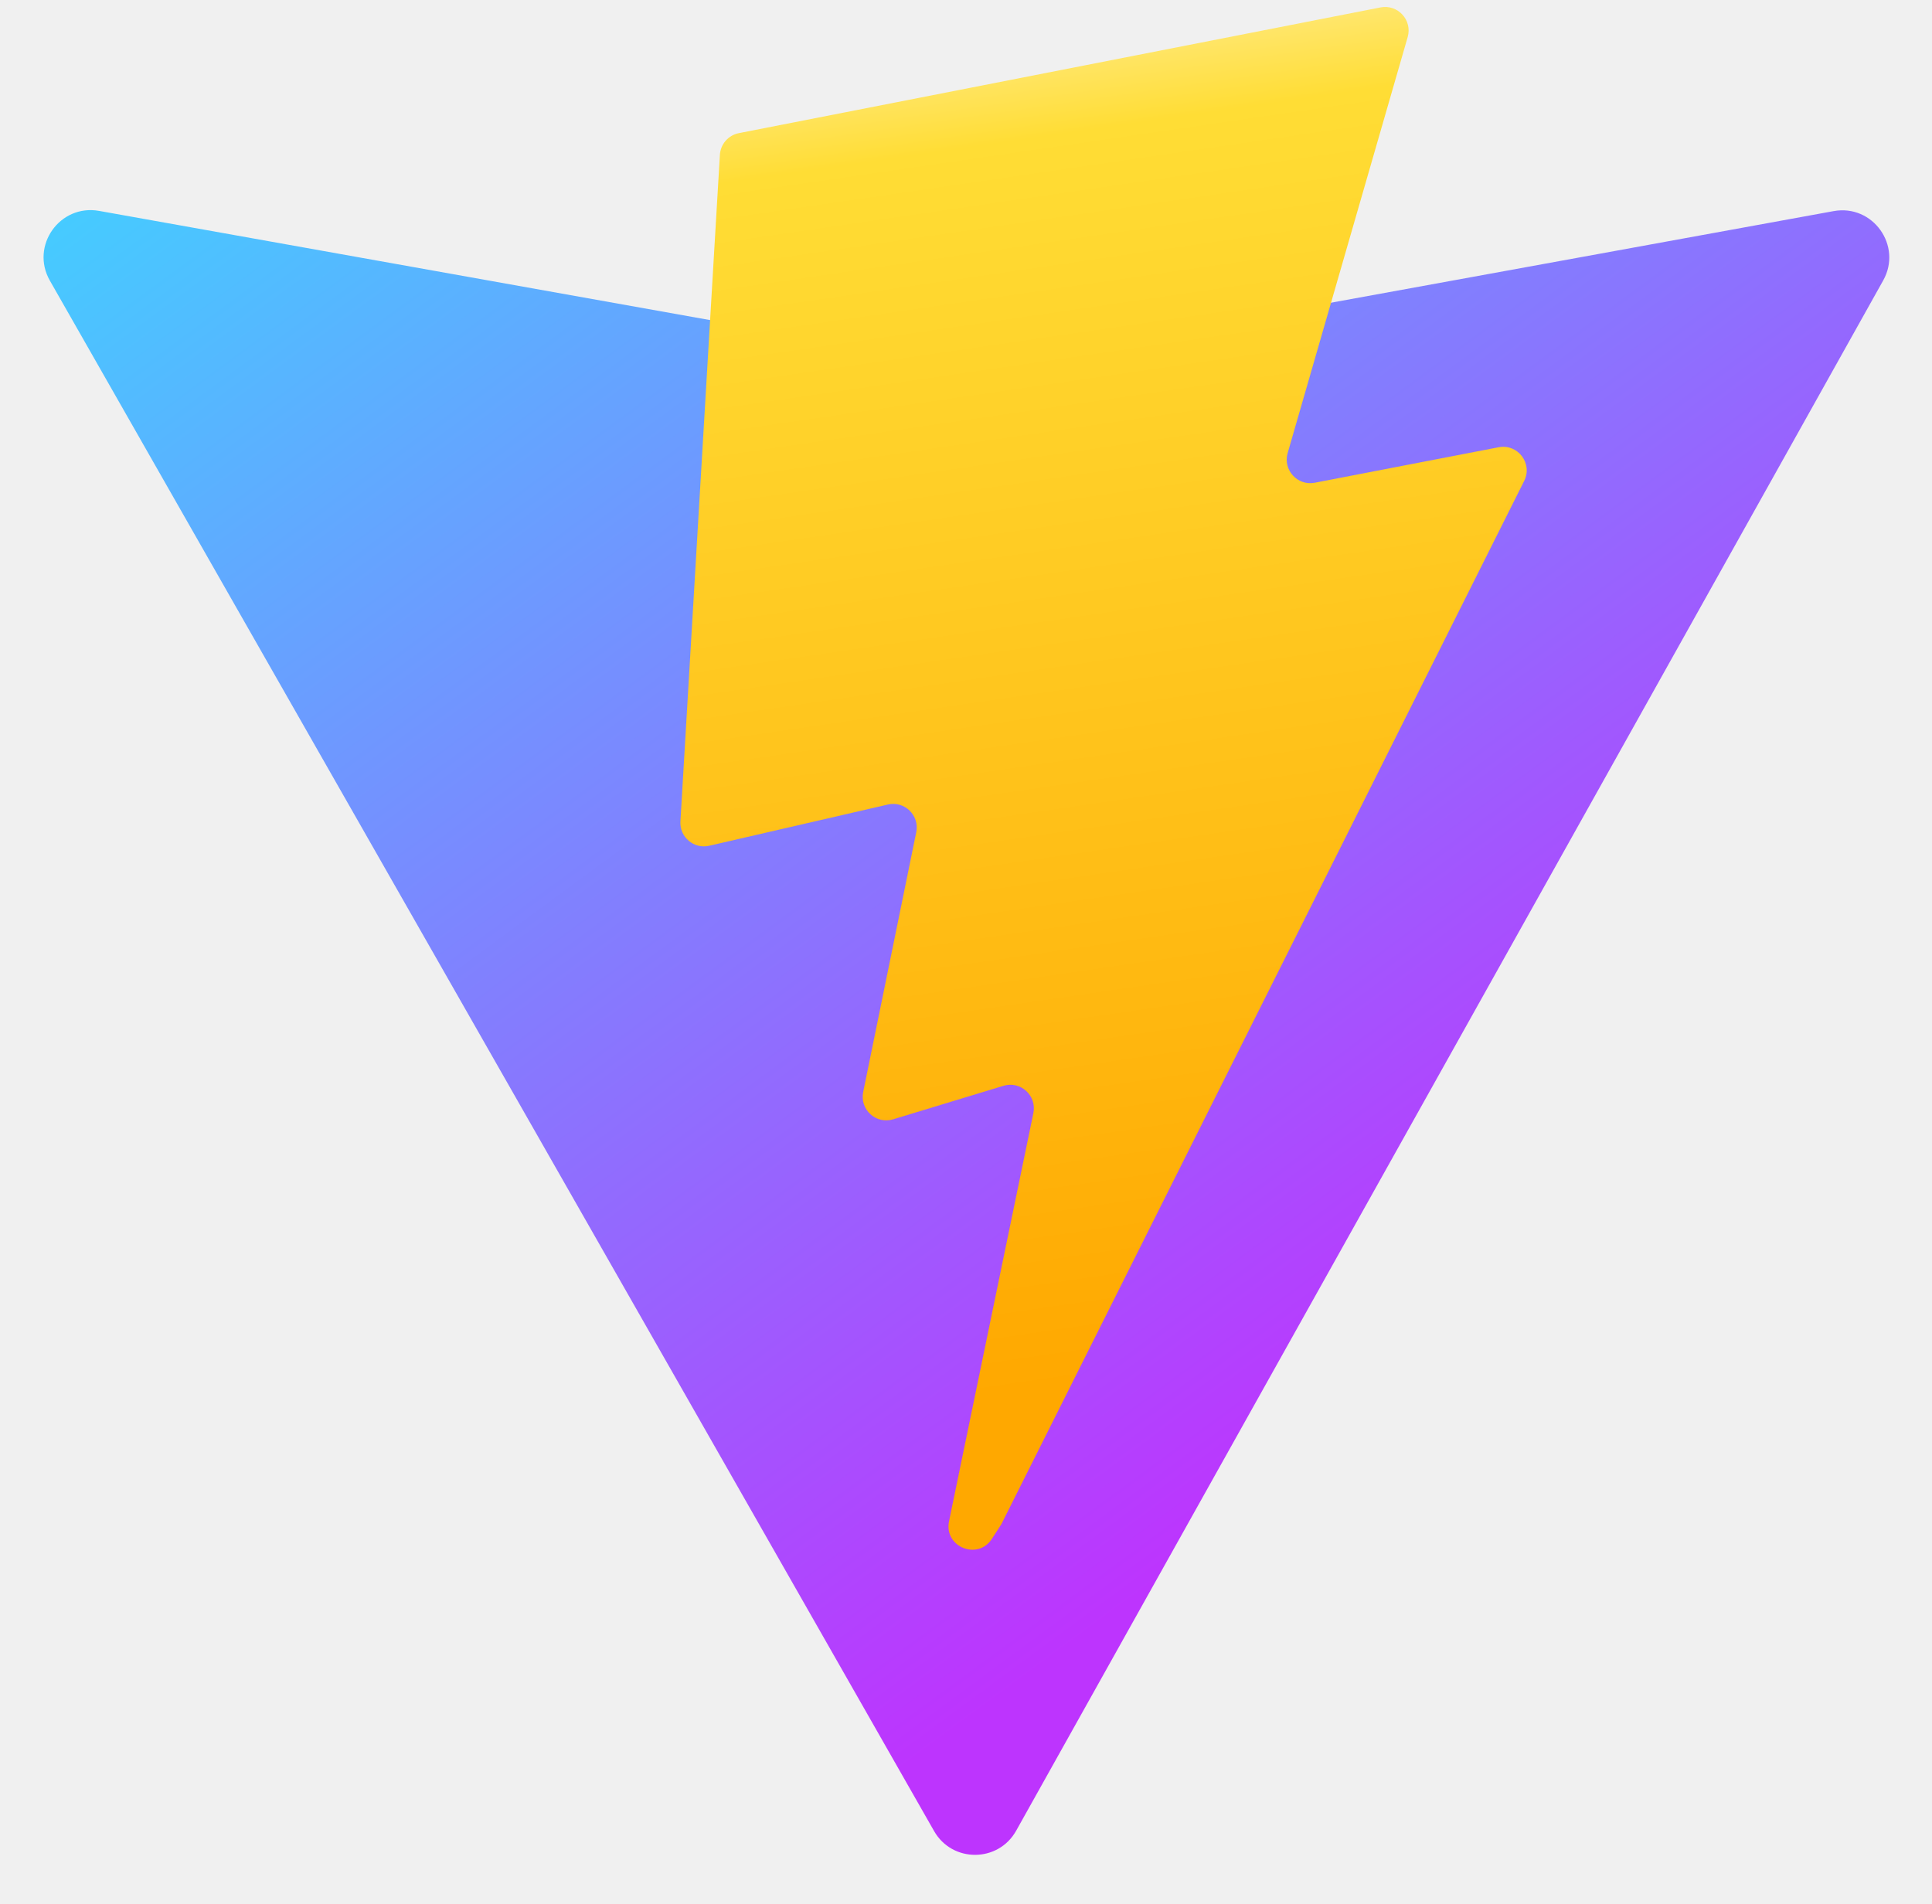
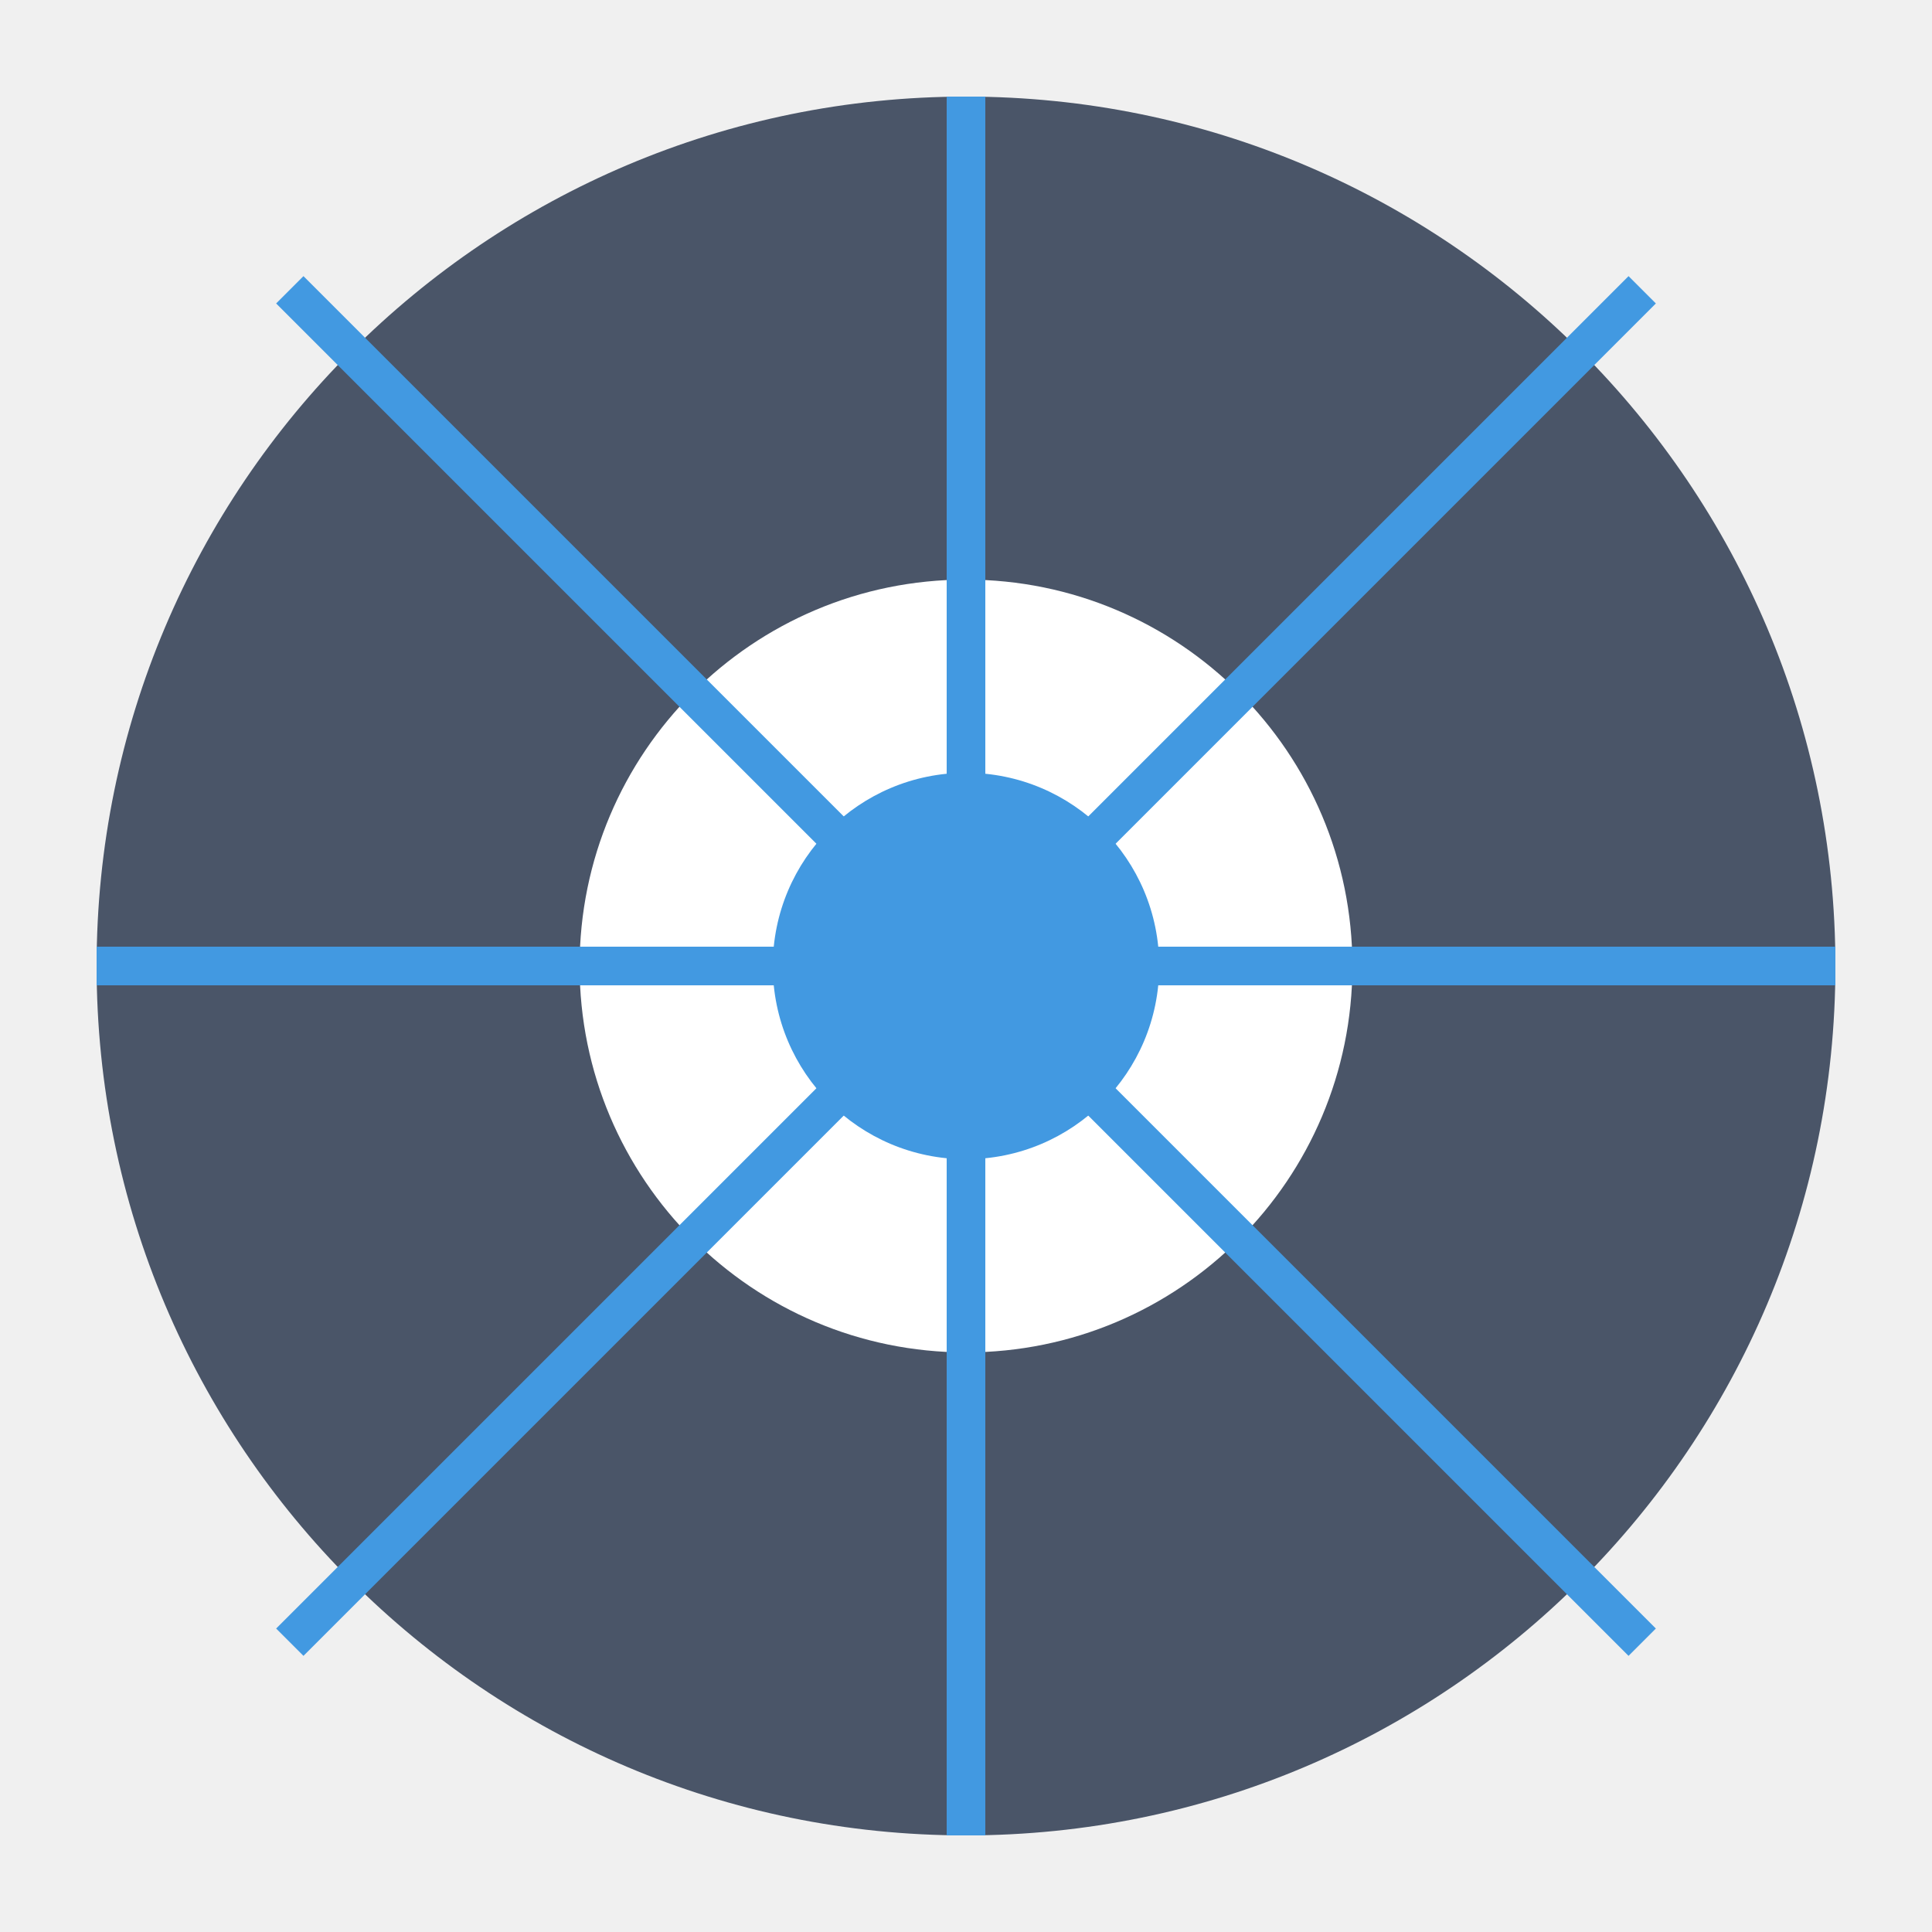
- <svg xmlns="http://www.w3.org/2000/svg" width="410" height="404" viewBox="0 0 410 404" fill="none">
-   <path d="M399.641 59.525L215.643 388.545C211.844 395.338 202.084 395.378 198.228 388.618L10.582 59.556C6.381 52.19 12.68 43.267 21.028 44.759L205.223 77.682C206.398 77.892 207.601 77.89 208.776 77.676L389.119 44.806C397.439 43.289 403.768 52.143 399.641 59.525Z" fill="url(#paint0_linear)" />
-   <path d="M292.965 1.574L156.801 28.255C154.563 28.694 152.906 30.59 152.771 32.866L144.395 174.33C144.198 177.662 147.258 180.248 150.51 179.498L188.42 170.749C191.967 169.931 195.172 173.055 194.443 176.622L183.18 231.775C182.422 235.487 185.907 238.661 189.532 237.56L212.947 230.446C216.577 229.344 220.065 232.527 219.297 236.242L201.398 322.875C200.278 328.294 207.486 331.249 210.492 326.603L212.5 323.5L323.454 102.072C325.312 98.365 322.108 94.137 318.036 94.923L279.014 102.454C275.347 103.161 272.227 99.746 273.262 96.158L298.731 7.867C299.767 4.273 296.636 0.855 292.965 1.574Z" fill="url(#paint1_linear)" />
-   <defs>
-     <linearGradient id="paint0_linear" x1="6" y1="33" x2="235" y2="344" gradientUnits="userSpaceOnUse">
-       <stop stop-color="#41D1FF" />
-       <stop offset="1" stop-color="#BD34FE" />
-     </linearGradient>
-     <linearGradient id="paint1_linear" x1="194.651" y1="8.818" x2="236.076" y2="292.989" gradientUnits="userSpaceOnUse">
-       <stop stop-color="#FFEA83" />
-       <stop offset="0.083" stop-color="#FFDD35" />
-       <stop offset="1" stop-color="#FFA800" />
-     </linearGradient>
-   </defs>
+ <svg xmlns="http://www.w3.org/2000/svg" viewBox="0 0 100 100">
+   <circle cx="50" cy="50" r="45" fill="#4a5568" />
+   <circle cx="50" cy="50" r="20" fill="#fff" />
+   <circle cx="50" cy="50" r="10" fill="#4299e1" />
+   <path d="M50 5 L50 95 M5 50 L95 50 M15 15 L85 85 M15 85 L85 15" stroke="#4299e1" stroke-width="2" />
</svg>
